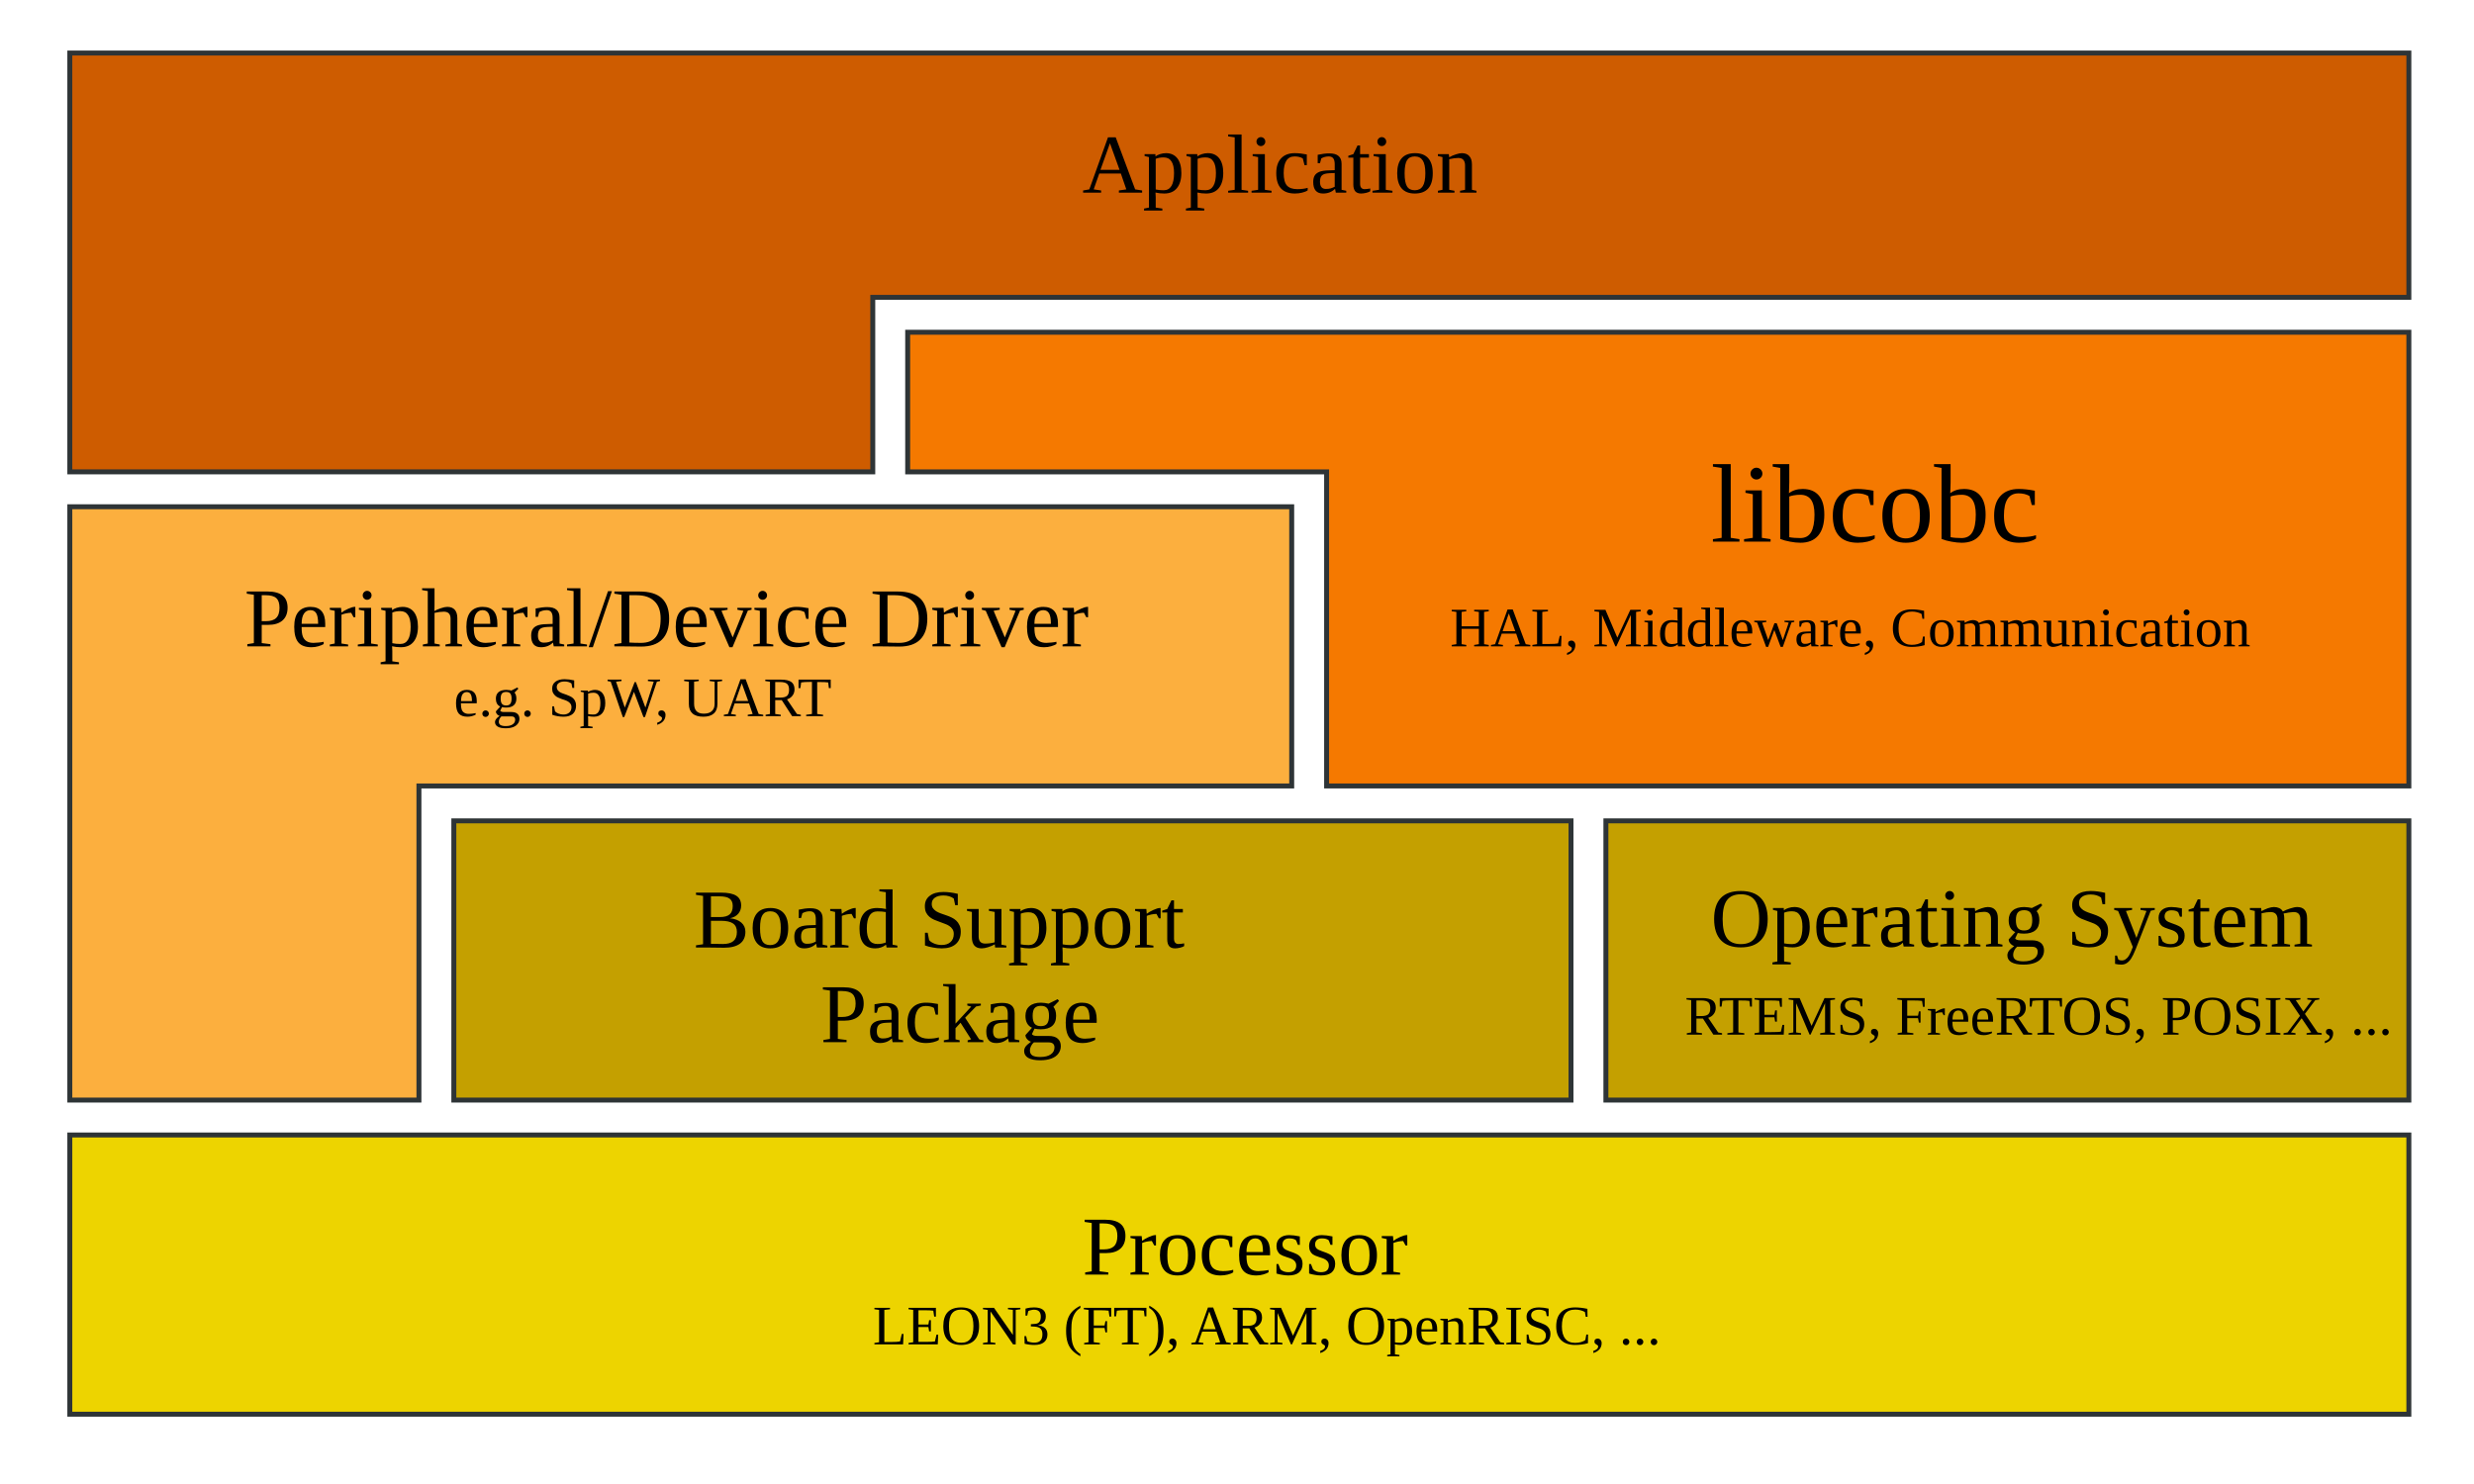
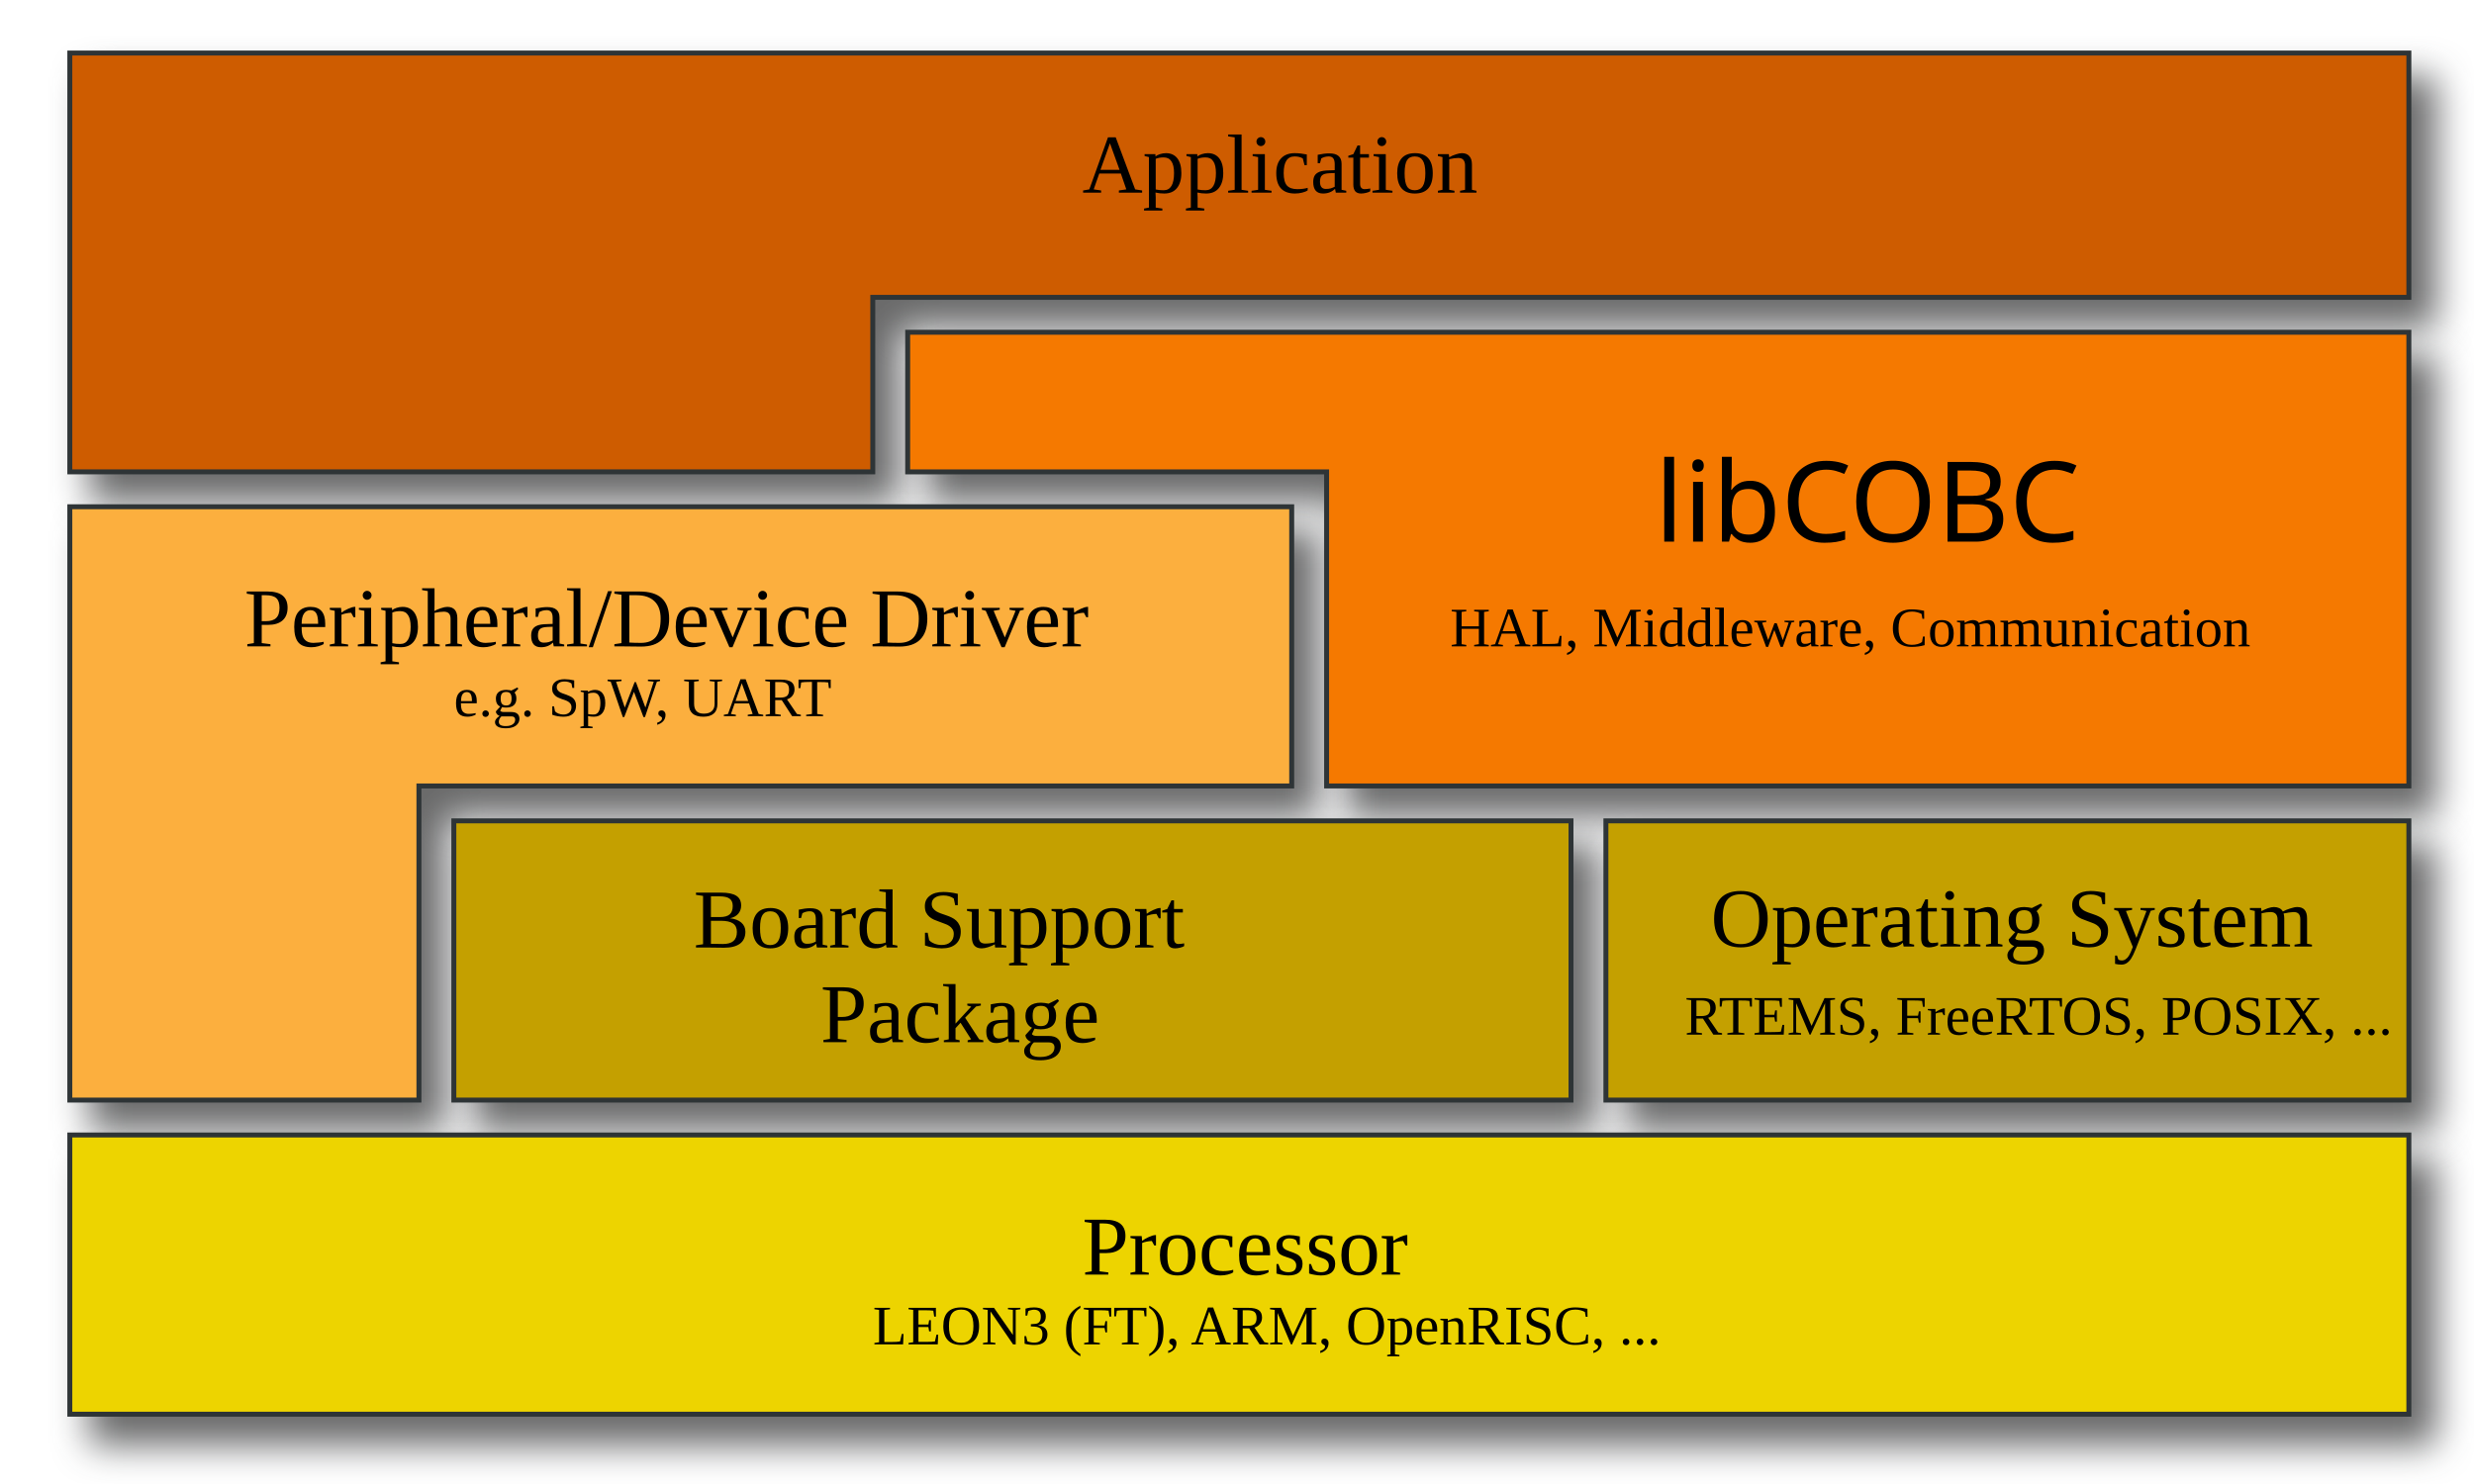
<svg xmlns="http://www.w3.org/2000/svg" width="354.331" height="212.598" id="svg2" version="1.0">
-   <defs id="defs4" />
+   <defs id="defs4">
+     <filter style="color-interpolation-filters:sRGB" id="filter4719" x="-0.019" width="1.038" y="-0.159" height="1.318">
+       <feGaussianBlur stdDeviation="2.65" id="feGaussianBlur4721" />
+     </filter>
+     <filter style="color-interpolation-filters:sRGB" id="filter4723" x="-0.04" width="1.079" y="-0.159" height="1.318">
+       <feGaussianBlur stdDeviation="2.65" id="feGaussianBlur4725" />
+     </filter>
+     <filter style="color-interpolation-filters:sRGB" id="filter4727" x="-0.055" width="1.111" y="-0.159" height="1.318">
+       <feGaussianBlur stdDeviation="2.65" id="feGaussianBlur4729" />
+     </filter>
+     <filter style="color-interpolation-filters:sRGB" id="filter4731" x="-0.03" width="1.059" y="-0.098" height="1.196">
+       <feGaussianBlur stdDeviation="2.65" id="feGaussianBlur4733" />
+     </filter>
+     <filter style="color-interpolation-filters:sRGB" id="filter4735" x="-0.036" width="1.073" y="-0.075" height="1.15">
+       <feGaussianBlur stdDeviation="2.65" id="feGaussianBlur4737" />
+     </filter>
+     <filter style="color-interpolation-filters:sRGB" id="filter4739" x="-0.019" width="1.038" y="-0.106" height="1.212">
+       <feGaussianBlur stdDeviation="2.65" id="feGaussianBlur4741" />
+     </filter>
+   </defs>
  <g id="layer1" transform="translate(0,-35.43306)">
+     <g id="g4757">
+       <path id="rect3183-7" d="m 13.329,46.909 335,-10e-7 0,35 -220,-4e-6 0,25 -115,0 z" style="fill:#000000;fill-opacity:0.584;fill-rule:nonzero;stroke:#2e3436;stroke-width:0.709;stroke-linejoin:miter;stroke-miterlimit:4;stroke-dashoffset:0;stroke-opacity:1;filter:url(#filter4739)" />
+       <path id="rect3191-1" d="m 133.329,86.909 215,-2.2e-5 0,65 -155,0 c 0,-11.667 0,21.774 0,-45 l -60,1e-5 z" style="fill:#000000;fill-opacity:0.584;fill-rule:nonzero;stroke:#2e3436;stroke-width:0.709;stroke-linejoin:miter;stroke-miterlimit:4;stroke-dashoffset:0;stroke-opacity:1;filter:url(#filter4731)" />
+       <path id="rect3185-4" d="m 13.329,111.909 175,1e-5 0,40 -125,0 0,45 -50,0 z" style="fill:#000000;fill-opacity:0.584;fill-rule:nonzero;stroke:#2e3436;stroke-width:0.709;stroke-linejoin:miter;stroke-miterlimit:4;stroke-dashoffset:0;stroke-opacity:1;filter:url(#filter4735)" />
+       <rect y="156.909" x="68.329" height="40" width="160" id="rect3187-3" style="fill:#000000;fill-opacity:0.584;fill-rule:nonzero;stroke:#2e3436;stroke-width:0.709;stroke-linejoin:miter;stroke-miterlimit:4;stroke-dasharray:none;stroke-dashoffset:0;stroke-opacity:1;filter:url(#filter4723)" />
+       <rect y="156.909" x="233.329" height="40" width="115" id="rect3189-3" style="fill:#000000;fill-opacity:0.584;fill-rule:nonzero;stroke:#2e3436;stroke-width:0.709;stroke-linejoin:miter;stroke-miterlimit:4;stroke-dasharray:none;stroke-dashoffset:0;stroke-opacity:1;filter:url(#filter4727)" />
+       <rect y="201.909" x="13.329" height="40" width="335" id="rect3193-2" style="fill:#000000;fill-opacity:0.584;fill-rule:nonzero;stroke:#2e3436;stroke-width:0.709;stroke-linejoin:miter;stroke-miterlimit:4;stroke-dasharray:none;stroke-dashoffset:0;stroke-opacity:1;filter:url(#filter4719)" />
+     </g>
    <path style="fill:#ce5c00;fill-opacity:1;fill-rule:nonzero;stroke:#2e3436;stroke-width:0.709;stroke-linejoin:miter;stroke-miterlimit:4;stroke-opacity:1;stroke-dashoffset:0" d="m 10,43.031 335,-10e-7 0,35 -220,-4e-6 0,25 -115,0 z" id="rect3183" />
    <text xml:space="preserve" style="font-size:8px;font-style:normal;font-variant:normal;font-weight:normal;font-stretch:normal;text-indent:0;text-align:start;text-decoration:none;line-height:113%;letter-spacing:0px;word-spacing:0px;text-transform:none;direction:ltr;block-progression:tb;writing-mode:lr-tb;text-anchor:start;baseline-shift:baseline;color:#000000;fill:#000000;fill-opacity:1;fill-rule:nonzero;stroke:none;stroke-width:1px;marker:none;visibility:visible;display:inline;overflow:visible;enable-background:accumulate;font-family:Frutiger 45 Light;-inkscape-font-specification:Frutiger 45 Light" x="155" y="63.031" id="text3198">
      <tspan id="tspan3200" x="155" y="63.031" style="font-size:12px">Application</tspan>
    </text>
    <path style="fill:#f57900;fill-opacity:1;fill-rule:nonzero;stroke:#2e3436;stroke-width:0.709;stroke-linejoin:miter;stroke-miterlimit:4;stroke-opacity:1;stroke-dashoffset:0" d="m 130,83.032 215,-2.2e-5 0,65 -155,0 c 0,-11.667 0,21.774 0,-45 l -60,1e-5 z" id="rect3191" />
-     <text xml:space="preserve" style="font-size:8px;font-style:normal;font-variant:normal;font-weight:normal;font-stretch:normal;text-indent:0;text-align:start;text-decoration:none;line-height:113%;letter-spacing:0px;word-spacing:0px;text-transform:none;direction:ltr;block-progression:tb;writing-mode:lr-tb;text-anchor:start;baseline-shift:baseline;color:#000000;fill:#000000;fill-opacity:1;fill-rule:nonzero;stroke:none;stroke-width:1px;marker:none;visibility:visible;display:inline;overflow:visible;enable-background:accumulate;font-family:Frutiger 45 Light;-inkscape-font-specification:Frutiger 45 Light" x="245" y="113.031" id="text3206">
-       <tspan id="tspan3208" x="245" y="113.031" style="font-size:16px">libcobc</tspan>
+     <text xml:space="preserve" style="color:#000000;font-style:normal;font-variant:normal;font-weight:normal;font-stretch:normal;font-size:8px;line-height:113%;font-family:'Frutiger 45 Light';-inkscape-font-specification:'Frutiger 45 Light';text-indent:0;text-align:start;text-decoration:none;text-decoration-line:none;letter-spacing:0px;word-spacing:0px;text-transform:none;direction:ltr;block-progression:tb;writing-mode:lr-tb;baseline-shift:baseline;text-anchor:start;display:inline;overflow:visible;visibility:visible;fill:#000000;fill-opacity:1;fill-rule:nonzero;stroke:none;stroke-width:1px;marker:none;enable-background:accumulate" x="237" y="113.031" id="text3206">
+       <tspan id="tspan3208" x="237" y="113.031" style="font-size:16px">libCOBC</tspan>
    </text>
    <text xml:space="preserve" style="font-size:8px;font-style:normal;font-variant:normal;font-weight:normal;font-stretch:normal;text-indent:0;text-align:start;text-decoration:none;line-height:113%;letter-spacing:0px;word-spacing:0px;text-transform:none;direction:ltr;block-progression:tb;writing-mode:lr-tb;text-anchor:start;baseline-shift:baseline;color:#000000;fill:#000000;fill-opacity:1;fill-rule:nonzero;stroke:none;stroke-width:1px;marker:none;visibility:visible;display:inline;overflow:visible;enable-background:accumulate;font-family:Frutiger 45 Light;-inkscape-font-specification:Frutiger 45 Light" x="270" y="128.031" id="text3027">
      <tspan x="270" y="128.031" style="font-size:8px;text-align:center;text-anchor:middle" id="tspan3031">HAL, Middleware, Communication</tspan>
    </text>
    <path style="fill:#fcaf3e;fill-opacity:1;fill-rule:nonzero;stroke:#2e3436;stroke-width:0.709;stroke-linejoin:miter;stroke-miterlimit:4;stroke-opacity:1;stroke-dashoffset:0" d="m 10,108.031 175,1e-5 0,40 -125,0 0,45 -50,0 z" id="rect3185" />
    <text xml:space="preserve" style="font-size:8px;font-style:normal;font-variant:normal;font-weight:normal;font-stretch:normal;text-indent:0;text-align:start;text-decoration:none;line-height:113%;letter-spacing:0px;word-spacing:0px;text-transform:none;direction:ltr;block-progression:tb;writing-mode:lr-tb;text-anchor:start;baseline-shift:baseline;color:#000000;fill:#000000;fill-opacity:1;fill-rule:nonzero;stroke:none;stroke-width:1px;marker:none;visibility:visible;display:inline;overflow:visible;enable-background:accumulate;font-family:Frutiger 45 Light;-inkscape-font-specification:Frutiger 45 Light" x="35" y="128.031" id="text3202">
      <tspan x="35" y="128.031" style="font-size:12px" id="tspan3231">Peripheral/Device Driver</tspan>
    </text>
    <text xml:space="preserve" style="font-size:8px;font-style:normal;font-variant:normal;font-weight:normal;font-stretch:normal;text-indent:0;text-align:start;text-decoration:none;line-height:113%;letter-spacing:0px;word-spacing:0px;text-transform:none;direction:ltr;block-progression:tb;writing-mode:lr-tb;text-anchor:start;baseline-shift:baseline;color:#000000;fill:#000000;fill-opacity:1;fill-rule:nonzero;stroke:none;stroke-width:1px;marker:none;visibility:visible;display:inline;overflow:visible;enable-background:accumulate;font-family:Frutiger 45 Light;-inkscape-font-specification:Frutiger 45 Light" x="65" y="138.031" id="text3226-9">
      <tspan id="tspan3228-6" x="65" y="138.031" style="font-size:8px">e.g. SpW, UART</tspan>
    </text>
    <rect style="fill:#c4a000;fill-opacity:1;fill-rule:nonzero;stroke:#2e3436;stroke-width:0.709;stroke-linejoin:miter;stroke-miterlimit:4;stroke-opacity:1;stroke-dasharray:none;stroke-dashoffset:0" id="rect3187" width="160" height="40" x="65" y="153.031" />
    <text xml:space="preserve" style="font-size:12px;font-style:normal;font-variant:normal;font-weight:normal;font-stretch:normal;text-indent:0;text-align:center;text-decoration:none;line-height:113%;letter-spacing:0px;word-spacing:0px;text-transform:none;direction:ltr;block-progression:tb;writing-mode:lr-tb;text-anchor:middle;baseline-shift:baseline;color:#000000;fill:#000000;fill-opacity:1;fill-rule:nonzero;stroke:none;stroke-width:1px;marker:none;visibility:visible;display:inline;overflow:visible;enable-background:accumulate;font-family:Frutiger 45 Light;-inkscape-font-specification:Frutiger 45 Light" x="145" y="171.171" id="text3210">
      <tspan id="tspan3212" x="145" y="171.171">Board Support</tspan>
      <tspan x="145" y="184.731" id="tspan3020">Package</tspan>
    </text>
    <rect style="fill:#c4a000;fill-opacity:1;fill-rule:nonzero;stroke:#2e3436;stroke-width:0.709;stroke-linejoin:miter;stroke-miterlimit:4;stroke-opacity:1;stroke-dasharray:none;stroke-dashoffset:0" id="rect3189" width="115" height="40" x="230" y="153.031" />
    <text xml:space="preserve" style="font-size:12px;font-style:normal;font-variant:normal;font-weight:normal;font-stretch:normal;text-indent:0;text-align:start;text-decoration:none;line-height:113%;letter-spacing:0px;word-spacing:0px;text-transform:none;direction:ltr;block-progression:tb;writing-mode:lr-tb;text-anchor:start;baseline-shift:baseline;color:#000000;fill:#000000;fill-opacity:1;fill-rule:nonzero;stroke:none;stroke-width:1px;marker:none;visibility:visible;display:inline;overflow:visible;enable-background:accumulate;font-family:Frutiger 45 Light;-inkscape-font-specification:Frutiger 45 Light" x="245" y="171.031" id="text3214">
      <tspan id="tspan3216" x="245" y="171.031">Operating System</tspan>
    </text>
    <text xml:space="preserve" style="font-size:8px;font-style:normal;font-variant:normal;font-weight:normal;font-stretch:normal;text-indent:0;text-align:start;text-decoration:none;line-height:113%;letter-spacing:0px;word-spacing:0px;text-transform:none;direction:ltr;block-progression:tb;writing-mode:lr-tb;text-anchor:start;baseline-shift:baseline;color:#000000;fill:#000000;fill-opacity:1;fill-rule:nonzero;stroke:none;stroke-width:1px;marker:none;visibility:visible;display:inline;overflow:visible;enable-background:accumulate;font-family:Frutiger 45 Light;-inkscape-font-specification:Frutiger 45 Light" x="241.31" y="183.652" id="text3222">
      <tspan id="tspan3224" x="241.31" y="183.652" style="font-size:8px">RTEMS, FreeRTOS, POSIX, ...</tspan>
    </text>
    <rect style="fill:#edd400;fill-opacity:1;fill-rule:nonzero;stroke:#2e3436;stroke-width:0.709;stroke-linejoin:miter;stroke-miterlimit:4;stroke-opacity:1;stroke-dasharray:none;stroke-dashoffset:0" id="rect3193" width="335" height="40" x="10" y="198.031" />
    <text xml:space="preserve" style="font-size:12px;font-style:normal;font-variant:normal;font-weight:normal;font-stretch:normal;text-indent:0;text-align:start;text-decoration:none;line-height:113%;letter-spacing:0px;word-spacing:0px;text-transform:none;direction:ltr;block-progression:tb;writing-mode:lr-tb;text-anchor:start;baseline-shift:baseline;color:#000000;fill:#000000;fill-opacity:1;fill-rule:nonzero;stroke:none;stroke-width:1px;marker:none;visibility:visible;display:inline;overflow:visible;enable-background:accumulate;font-family:Frutiger 45 Light;-inkscape-font-specification:Frutiger 45 Light" x="155" y="218.031" id="text3218">
      <tspan id="tspan3220" x="155" y="218.031">Processor</tspan>
    </text>
    <text xml:space="preserve" style="font-size:8px;font-style:normal;font-variant:normal;font-weight:normal;font-stretch:normal;text-indent:0;text-align:start;text-decoration:none;line-height:113%;letter-spacing:0px;word-spacing:0px;text-transform:none;direction:ltr;block-progression:tb;writing-mode:lr-tb;text-anchor:start;baseline-shift:baseline;color:#000000;fill:#000000;fill-opacity:1;fill-rule:nonzero;stroke:none;stroke-width:1px;marker:none;visibility:visible;display:inline;overflow:visible;enable-background:accumulate;font-family:Frutiger 45 Light;-inkscape-font-specification:Frutiger 45 Light" x="125" y="228.031" id="text3226">
      <tspan style="font-size:8px" id="tspan3228" x="125" y="228.031">LEON3 (FT), ARM, OpenRISC, ...</tspan>
    </text>
  </g>
</svg>
